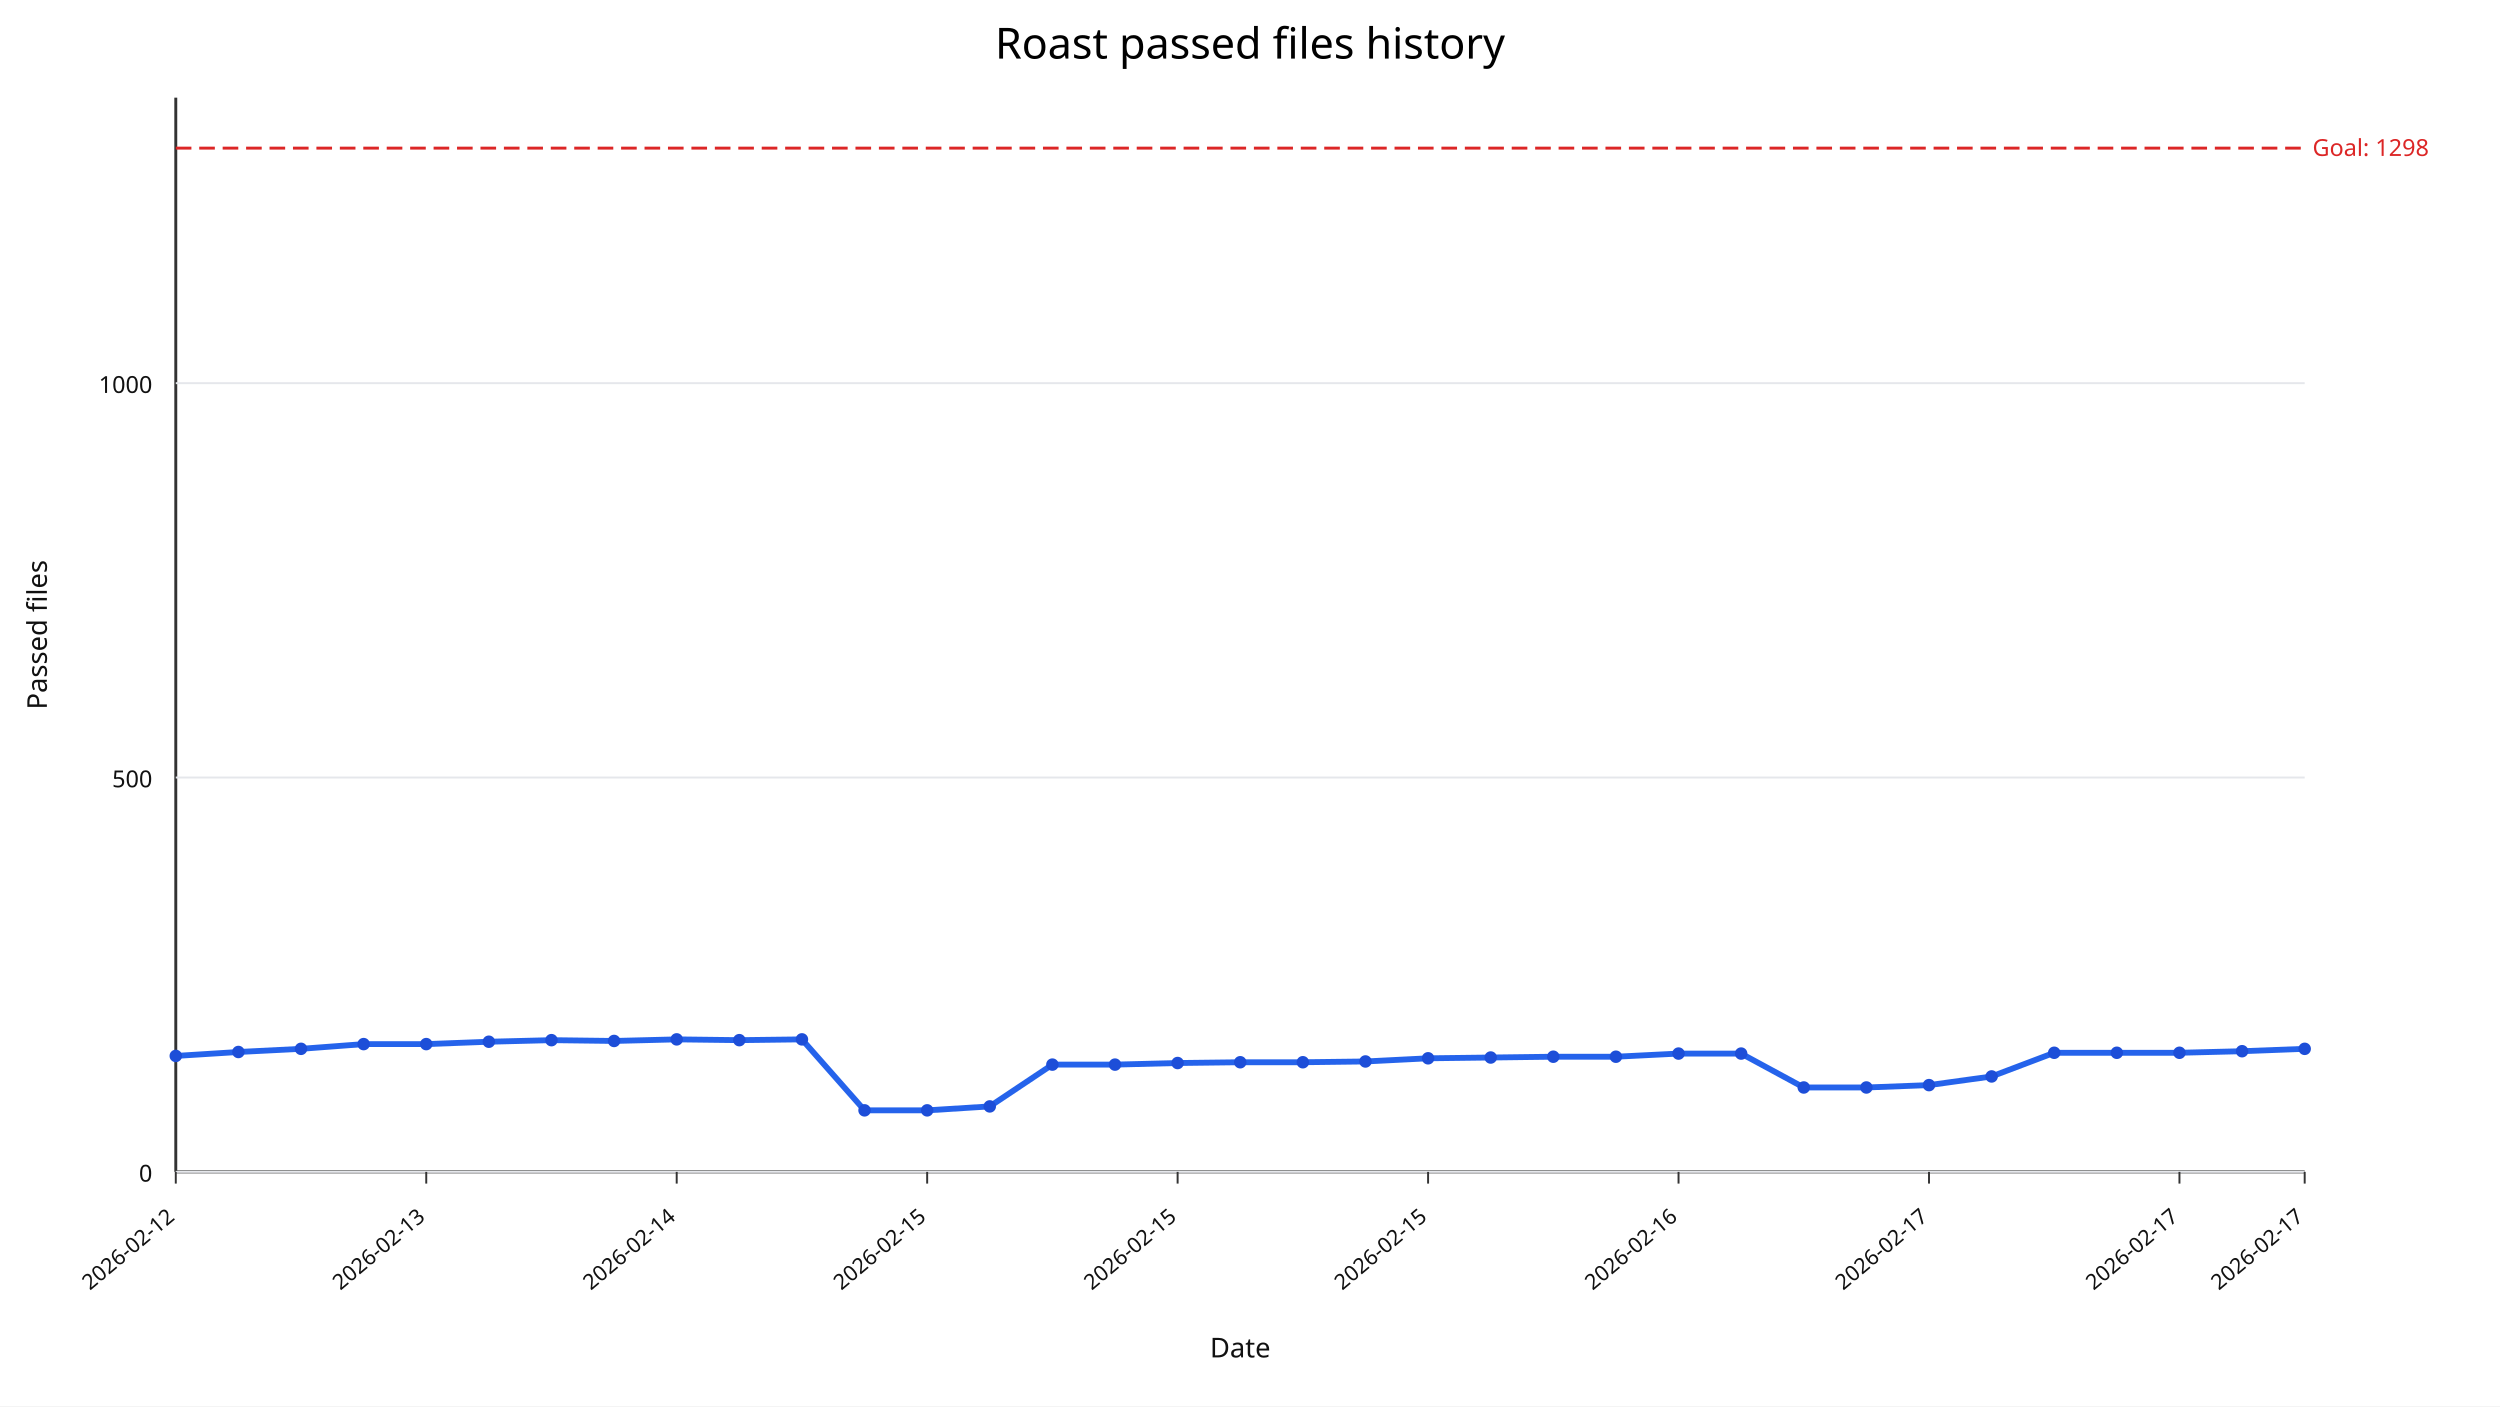
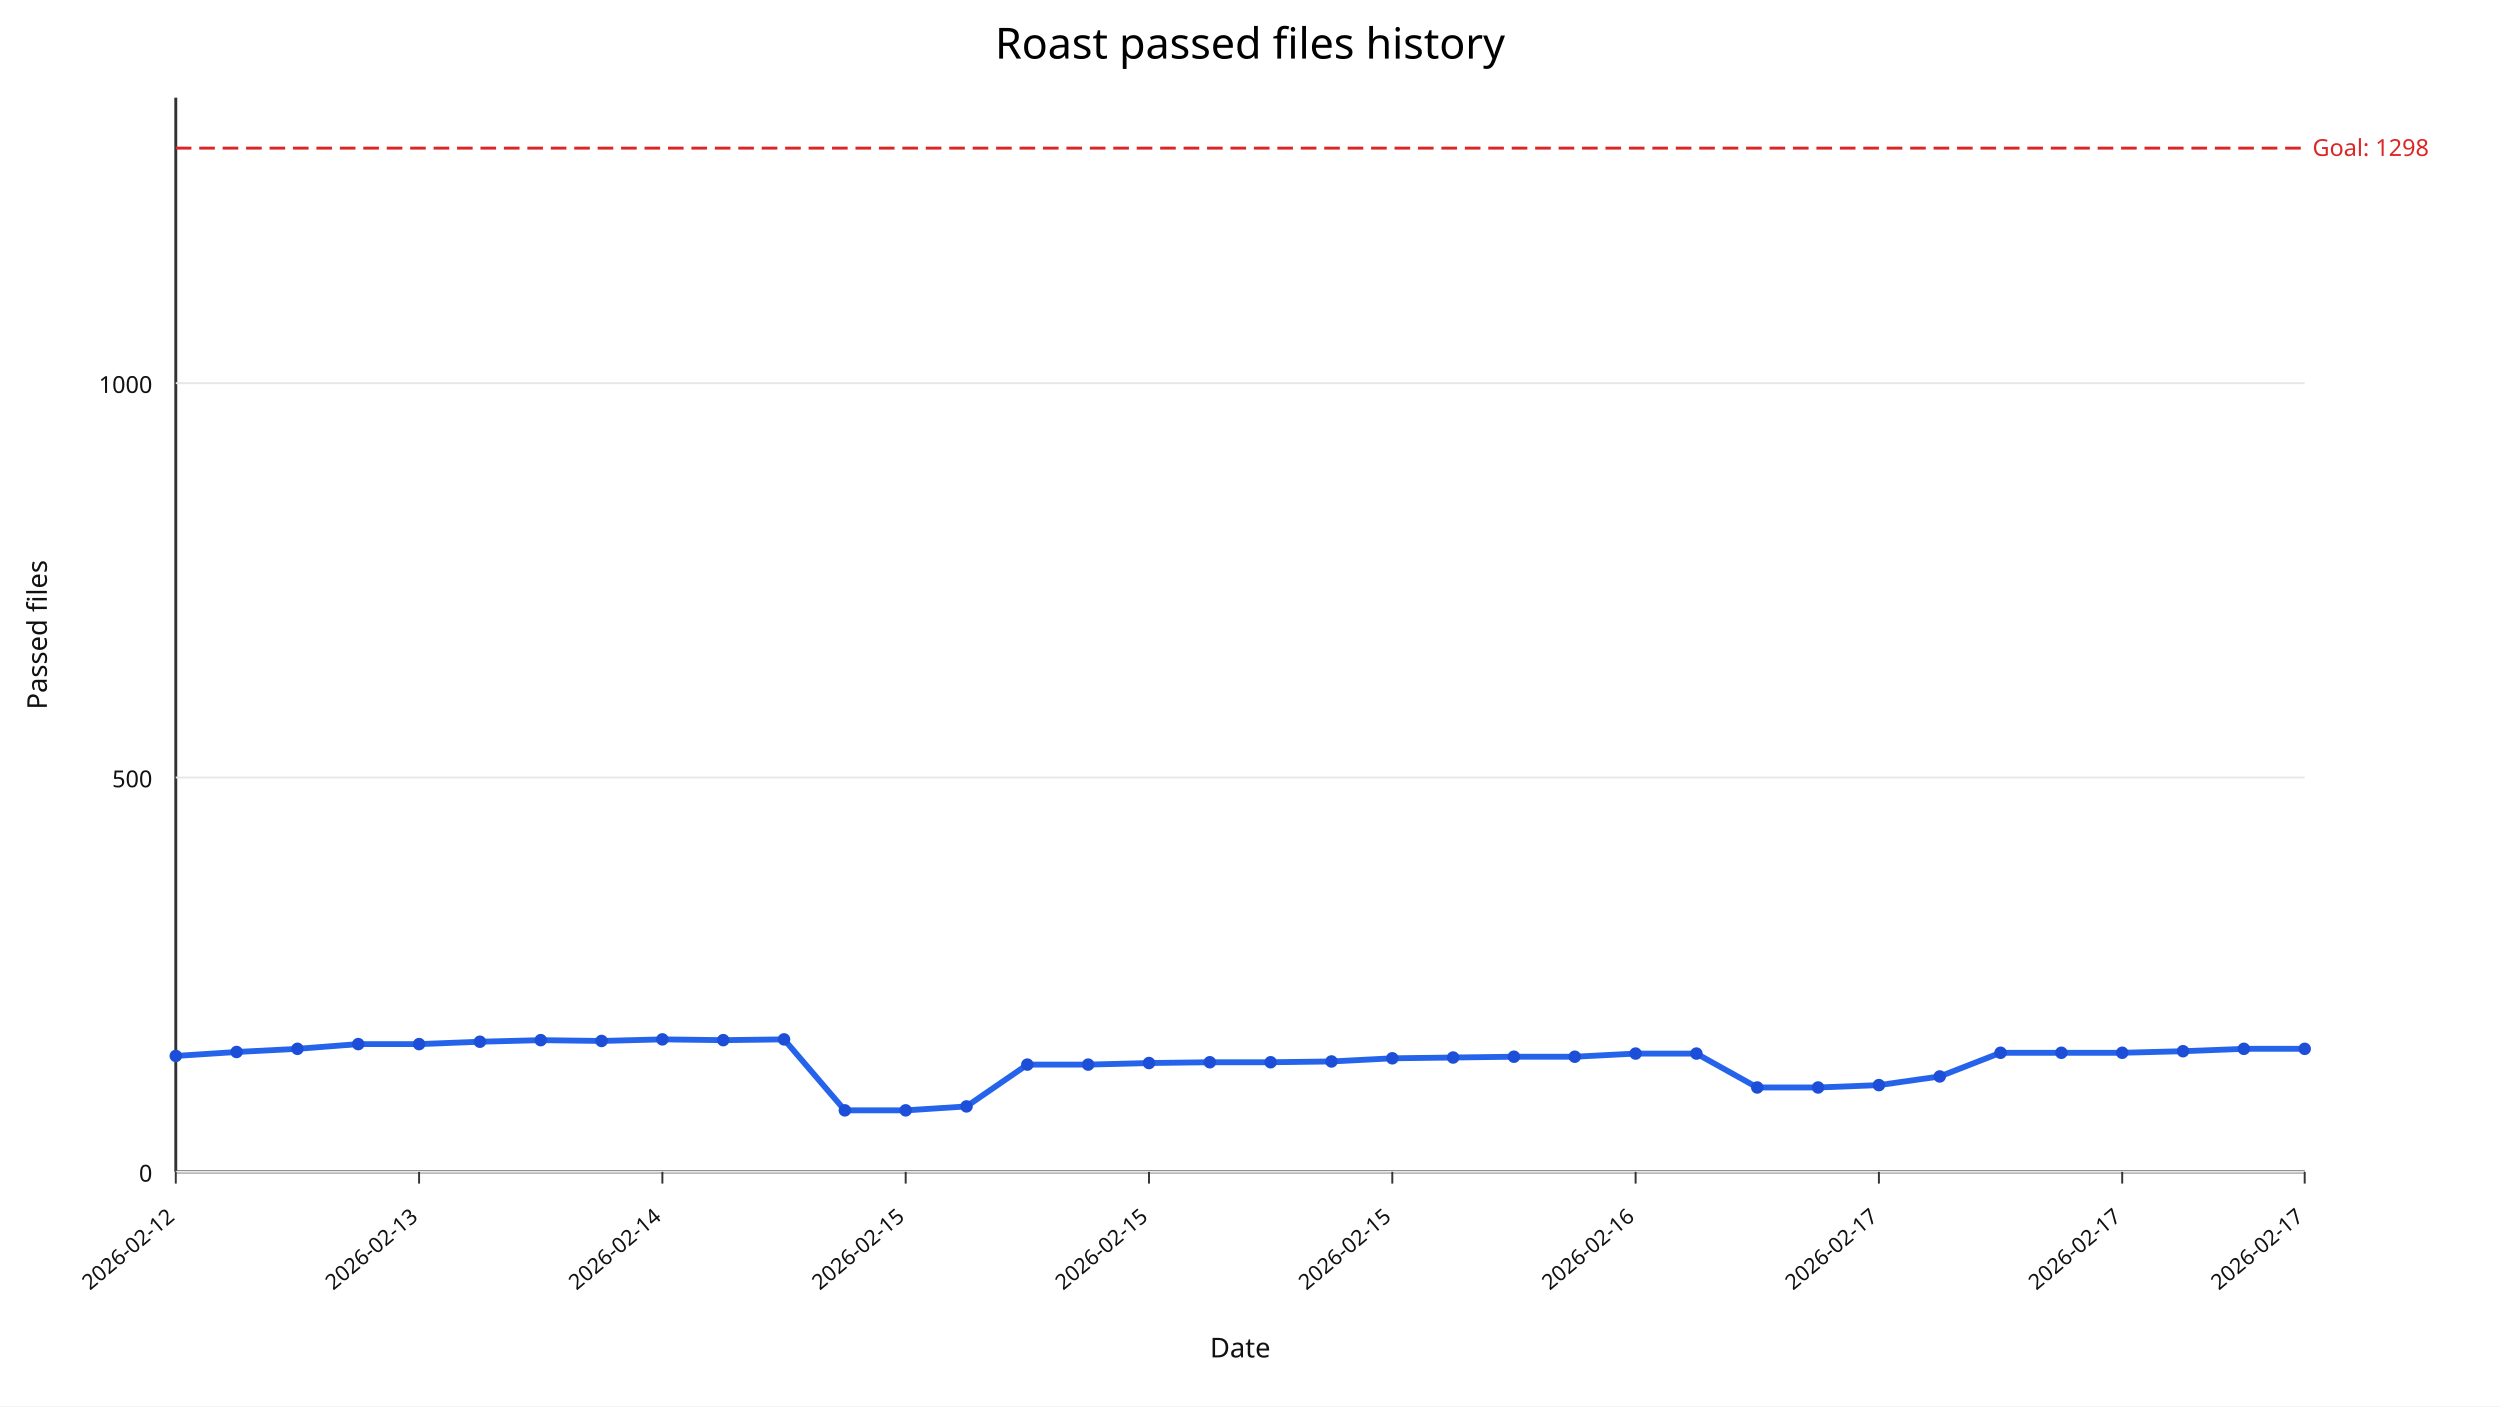
<svg xmlns="http://www.w3.org/2000/svg" width="1280" height="720" viewBox="0 0 1280 720">
  <rect width="100%" height="100%" fill="#ffffff" />
  <text x="640" y="30" text-anchor="middle" font-size="22" font-family="sans-serif">Roast passed files history</text>
  <line x1="90" y1="600" x2="1180" y2="600" stroke="#333" stroke-width="1.5" />
  <line x1="90" y1="50" x2="90" y2="600" stroke="#333" stroke-width="1.5" />
  <line x1="90" y1="600.00" x2="1180" y2="600.00" stroke="#e5e7eb" stroke-width="1" />
  <text x="78" y="605.00" text-anchor="end" font-size="12" fill="#111" font-family="sans-serif">0</text>
  <line x1="90" y1="398.09" x2="1180" y2="398.09" stroke="#e5e7eb" stroke-width="1" />
  <text x="78" y="403.09" text-anchor="end" font-size="12" fill="#111" font-family="sans-serif">500</text>
  <line x1="90" y1="196.18" x2="1180" y2="196.18" stroke="#e5e7eb" stroke-width="1" />
  <text x="78" y="201.18" text-anchor="end" font-size="12" fill="#111" font-family="sans-serif">1000</text>
  <line x1="90.00" y1="600" x2="90.00" y2="606" stroke="#333" stroke-width="1" />
  <text x="90.00" y="624" text-anchor="end" font-size="11" fill="#111" transform="rotate(-40 90.00,624)" font-family="sans-serif">2026-02-12</text>
-   <line x1="218.24" y1="600" x2="218.24" y2="606" stroke="#333" stroke-width="1" />
-   <text x="218.24" y="624" text-anchor="end" font-size="11" fill="#111" transform="rotate(-40 218.24,624)" font-family="sans-serif">2026-02-13</text>
-   <line x1="346.47" y1="600" x2="346.47" y2="606" stroke="#333" stroke-width="1" />
-   <text x="346.47" y="624" text-anchor="end" font-size="11" fill="#111" transform="rotate(-40 346.47,624)" font-family="sans-serif">2026-02-14</text>
-   <line x1="474.71" y1="600" x2="474.71" y2="606" stroke="#333" stroke-width="1" />
-   <text x="474.71" y="624" text-anchor="end" font-size="11" fill="#111" transform="rotate(-40 474.71,624)" font-family="sans-serif">2026-02-15</text>
-   <line x1="602.94" y1="600" x2="602.94" y2="606" stroke="#333" stroke-width="1" />
-   <text x="602.94" y="624" text-anchor="end" font-size="11" fill="#111" transform="rotate(-40 602.94,624)" font-family="sans-serif">2026-02-15</text>
-   <line x1="731.18" y1="600" x2="731.18" y2="606" stroke="#333" stroke-width="1" />
-   <text x="731.18" y="624" text-anchor="end" font-size="11" fill="#111" transform="rotate(-40 731.18,624)" font-family="sans-serif">2026-02-15</text>
-   <line x1="859.41" y1="600" x2="859.41" y2="606" stroke="#333" stroke-width="1" />
-   <text x="859.41" y="624" text-anchor="end" font-size="11" fill="#111" transform="rotate(-40 859.41,624)" font-family="sans-serif">2026-02-16</text>
-   <line x1="987.65" y1="600" x2="987.65" y2="606" stroke="#333" stroke-width="1" />
-   <text x="987.65" y="624" text-anchor="end" font-size="11" fill="#111" transform="rotate(-40 987.65,624)" font-family="sans-serif">2026-02-17</text>
-   <line x1="1115.88" y1="600" x2="1115.88" y2="606" stroke="#333" stroke-width="1" />
-   <text x="1115.88" y="624" text-anchor="end" font-size="11" fill="#111" transform="rotate(-40 1115.88,624)" font-family="sans-serif">2026-02-17</text>
+   <line x1="214.57" y1="600" x2="214.57" y2="606" stroke="#333" stroke-width="1" />
+   <text x="214.57" y="624" text-anchor="end" font-size="11" fill="#111" transform="rotate(-40 214.57,624)" font-family="sans-serif">2026-02-13</text>
+   <line x1="339.14" y1="600" x2="339.14" y2="606" stroke="#333" stroke-width="1" />
+   <text x="339.14" y="624" text-anchor="end" font-size="11" fill="#111" transform="rotate(-40 339.14,624)" font-family="sans-serif">2026-02-14</text>
+   <line x1="463.71" y1="600" x2="463.71" y2="606" stroke="#333" stroke-width="1" />
+   <text x="463.71" y="624" text-anchor="end" font-size="11" fill="#111" transform="rotate(-40 463.71,624)" font-family="sans-serif">2026-02-15</text>
+   <line x1="588.29" y1="600" x2="588.29" y2="606" stroke="#333" stroke-width="1" />
+   <text x="588.29" y="624" text-anchor="end" font-size="11" fill="#111" transform="rotate(-40 588.29,624)" font-family="sans-serif">2026-02-15</text>
+   <line x1="712.86" y1="600" x2="712.86" y2="606" stroke="#333" stroke-width="1" />
+   <text x="712.86" y="624" text-anchor="end" font-size="11" fill="#111" transform="rotate(-40 712.86,624)" font-family="sans-serif">2026-02-15</text>
+   <line x1="837.43" y1="600" x2="837.43" y2="606" stroke="#333" stroke-width="1" />
+   <text x="837.43" y="624" text-anchor="end" font-size="11" fill="#111" transform="rotate(-40 837.43,624)" font-family="sans-serif">2026-02-16</text>
+   <line x1="962.00" y1="600" x2="962.00" y2="606" stroke="#333" stroke-width="1" />
+   <text x="962.00" y="624" text-anchor="end" font-size="11" fill="#111" transform="rotate(-40 962.00,624)" font-family="sans-serif">2026-02-17</text>
+   <line x1="1086.57" y1="600" x2="1086.57" y2="606" stroke="#333" stroke-width="1" />
+   <text x="1086.57" y="624" text-anchor="end" font-size="11" fill="#111" transform="rotate(-40 1086.57,624)" font-family="sans-serif">2026-02-17</text>
  <line x1="1180.00" y1="600" x2="1180.00" y2="606" stroke="#333" stroke-width="1" />
  <text x="1180.00" y="624" text-anchor="end" font-size="11" fill="#111" transform="rotate(-40 1180.00,624)" font-family="sans-serif">2026-02-17</text>
  <line x1="90" y1="75.84" x2="1180" y2="75.84" stroke="#dc2626" stroke-width="1.5" stroke-dasharray="8,4" />
  <text x="1184" y="79.84" font-size="12" fill="#dc2626" font-family="sans-serif">Goal: 1298</text>
-   <polyline fill="none" stroke="#2563eb" stroke-width="3" points="90.00,540.64 122.06,538.62 154.12,537.00 186.18,534.58 218.24,534.58 250.29,533.37 282.35,532.56 314.41,532.97 346.47,532.16 378.53,532.56 410.59,532.16 442.65,568.50 474.71,568.50 506.76,566.48 538.82,545.08 570.88,545.08 602.94,544.27 635.00,543.87 667.06,543.87 699.12,543.47 731.18,541.85 763.24,541.45 795.29,541.04 827.35,541.04 859.41,539.43 891.47,539.43 923.53,556.79 955.59,556.79 987.65,555.58 1019.71,551.14 1051.76,539.02 1083.82,539.02 1115.88,539.02 1147.94,538.22 1180.00,537.00" />
+   <polyline fill="none" stroke="#2563eb" stroke-width="3" points="90.00,540.64 121.14,538.62 152.29,537.00 183.43,534.58 214.57,534.58 245.71,533.37 276.86,532.56 308.00,532.97 339.14,532.16 370.29,532.56 401.43,532.16 432.57,568.50 463.71,568.50 494.86,566.48 526.00,545.08 557.14,545.08 588.29,544.27 619.43,543.87 650.57,543.87 681.71,543.47 712.86,541.85 744.00,541.45 775.14,541.04 806.29,541.04 837.43,539.43 868.57,539.43 899.71,556.79 930.86,556.79 962.00,555.58 993.14,551.14 1024.29,539.02 1055.43,539.02 1086.57,539.02 1117.71,538.22 1148.86,537.00 1180.00,537.00" />
  <circle cx="90.00" cy="540.64" r="3.2" fill="#1d4ed8" />
-   <circle cx="122.06" cy="538.62" r="3.2" fill="#1d4ed8" />
-   <circle cx="154.12" cy="537.00" r="3.2" fill="#1d4ed8" />
-   <circle cx="186.18" cy="534.58" r="3.2" fill="#1d4ed8" />
-   <circle cx="218.24" cy="534.58" r="3.2" fill="#1d4ed8" />
-   <circle cx="250.29" cy="533.37" r="3.2" fill="#1d4ed8" />
-   <circle cx="282.35" cy="532.56" r="3.2" fill="#1d4ed8" />
-   <circle cx="314.41" cy="532.97" r="3.2" fill="#1d4ed8" />
-   <circle cx="346.47" cy="532.16" r="3.2" fill="#1d4ed8" />
-   <circle cx="378.53" cy="532.56" r="3.2" fill="#1d4ed8" />
-   <circle cx="410.59" cy="532.16" r="3.2" fill="#1d4ed8" />
-   <circle cx="442.65" cy="568.50" r="3.2" fill="#1d4ed8" />
-   <circle cx="474.71" cy="568.50" r="3.2" fill="#1d4ed8" />
-   <circle cx="506.76" cy="566.48" r="3.2" fill="#1d4ed8" />
-   <circle cx="538.82" cy="545.08" r="3.2" fill="#1d4ed8" />
-   <circle cx="570.88" cy="545.08" r="3.2" fill="#1d4ed8" />
-   <circle cx="602.94" cy="544.27" r="3.2" fill="#1d4ed8" />
-   <circle cx="635.00" cy="543.87" r="3.2" fill="#1d4ed8" />
-   <circle cx="667.06" cy="543.87" r="3.2" fill="#1d4ed8" />
-   <circle cx="699.12" cy="543.47" r="3.2" fill="#1d4ed8" />
-   <circle cx="731.18" cy="541.85" r="3.2" fill="#1d4ed8" />
-   <circle cx="763.24" cy="541.45" r="3.2" fill="#1d4ed8" />
-   <circle cx="795.29" cy="541.04" r="3.2" fill="#1d4ed8" />
-   <circle cx="827.35" cy="541.04" r="3.2" fill="#1d4ed8" />
-   <circle cx="859.41" cy="539.43" r="3.2" fill="#1d4ed8" />
-   <circle cx="891.47" cy="539.43" r="3.2" fill="#1d4ed8" />
-   <circle cx="923.53" cy="556.79" r="3.2" fill="#1d4ed8" />
-   <circle cx="955.59" cy="556.79" r="3.2" fill="#1d4ed8" />
-   <circle cx="987.65" cy="555.58" r="3.2" fill="#1d4ed8" />
-   <circle cx="1019.71" cy="551.14" r="3.2" fill="#1d4ed8" />
-   <circle cx="1051.76" cy="539.02" r="3.2" fill="#1d4ed8" />
-   <circle cx="1083.82" cy="539.02" r="3.2" fill="#1d4ed8" />
-   <circle cx="1115.88" cy="539.02" r="3.2" fill="#1d4ed8" />
-   <circle cx="1147.94" cy="538.22" r="3.2" fill="#1d4ed8" />
+   <circle cx="121.14" cy="538.62" r="3.2" fill="#1d4ed8" />
+   <circle cx="152.29" cy="537.00" r="3.2" fill="#1d4ed8" />
+   <circle cx="183.43" cy="534.58" r="3.2" fill="#1d4ed8" />
+   <circle cx="214.57" cy="534.58" r="3.2" fill="#1d4ed8" />
+   <circle cx="245.71" cy="533.37" r="3.2" fill="#1d4ed8" />
+   <circle cx="276.86" cy="532.56" r="3.2" fill="#1d4ed8" />
+   <circle cx="308.00" cy="532.97" r="3.2" fill="#1d4ed8" />
+   <circle cx="339.14" cy="532.16" r="3.2" fill="#1d4ed8" />
+   <circle cx="370.29" cy="532.56" r="3.2" fill="#1d4ed8" />
+   <circle cx="401.43" cy="532.16" r="3.2" fill="#1d4ed8" />
+   <circle cx="432.57" cy="568.50" r="3.2" fill="#1d4ed8" />
+   <circle cx="463.71" cy="568.50" r="3.2" fill="#1d4ed8" />
+   <circle cx="494.86" cy="566.48" r="3.2" fill="#1d4ed8" />
+   <circle cx="526.00" cy="545.08" r="3.2" fill="#1d4ed8" />
+   <circle cx="557.14" cy="545.08" r="3.2" fill="#1d4ed8" />
+   <circle cx="588.29" cy="544.27" r="3.2" fill="#1d4ed8" />
+   <circle cx="619.43" cy="543.87" r="3.2" fill="#1d4ed8" />
+   <circle cx="650.57" cy="543.87" r="3.2" fill="#1d4ed8" />
+   <circle cx="681.71" cy="543.47" r="3.2" fill="#1d4ed8" />
+   <circle cx="712.86" cy="541.85" r="3.2" fill="#1d4ed8" />
+   <circle cx="744.00" cy="541.45" r="3.2" fill="#1d4ed8" />
+   <circle cx="775.14" cy="541.04" r="3.2" fill="#1d4ed8" />
+   <circle cx="806.29" cy="541.04" r="3.2" fill="#1d4ed8" />
+   <circle cx="837.43" cy="539.43" r="3.2" fill="#1d4ed8" />
+   <circle cx="868.57" cy="539.43" r="3.2" fill="#1d4ed8" />
+   <circle cx="899.71" cy="556.79" r="3.2" fill="#1d4ed8" />
+   <circle cx="930.86" cy="556.79" r="3.2" fill="#1d4ed8" />
+   <circle cx="962.00" cy="555.58" r="3.2" fill="#1d4ed8" />
+   <circle cx="993.14" cy="551.14" r="3.2" fill="#1d4ed8" />
+   <circle cx="1024.29" cy="539.02" r="3.2" fill="#1d4ed8" />
+   <circle cx="1055.43" cy="539.02" r="3.2" fill="#1d4ed8" />
+   <circle cx="1086.57" cy="539.02" r="3.2" fill="#1d4ed8" />
+   <circle cx="1117.71" cy="538.22" r="3.2" fill="#1d4ed8" />
+   <circle cx="1148.86" cy="537.00" r="3.2" fill="#1d4ed8" />
  <circle cx="1180.00" cy="537.00" r="3.2" fill="#1d4ed8" />
  <text x="635" y="695" text-anchor="middle" font-size="14" fill="#111" font-family="sans-serif">Date</text>
  <text x="24" y="325" text-anchor="middle" font-size="14" fill="#111" transform="rotate(-90 24,325)" font-family="sans-serif">Passed files</text>
</svg>
